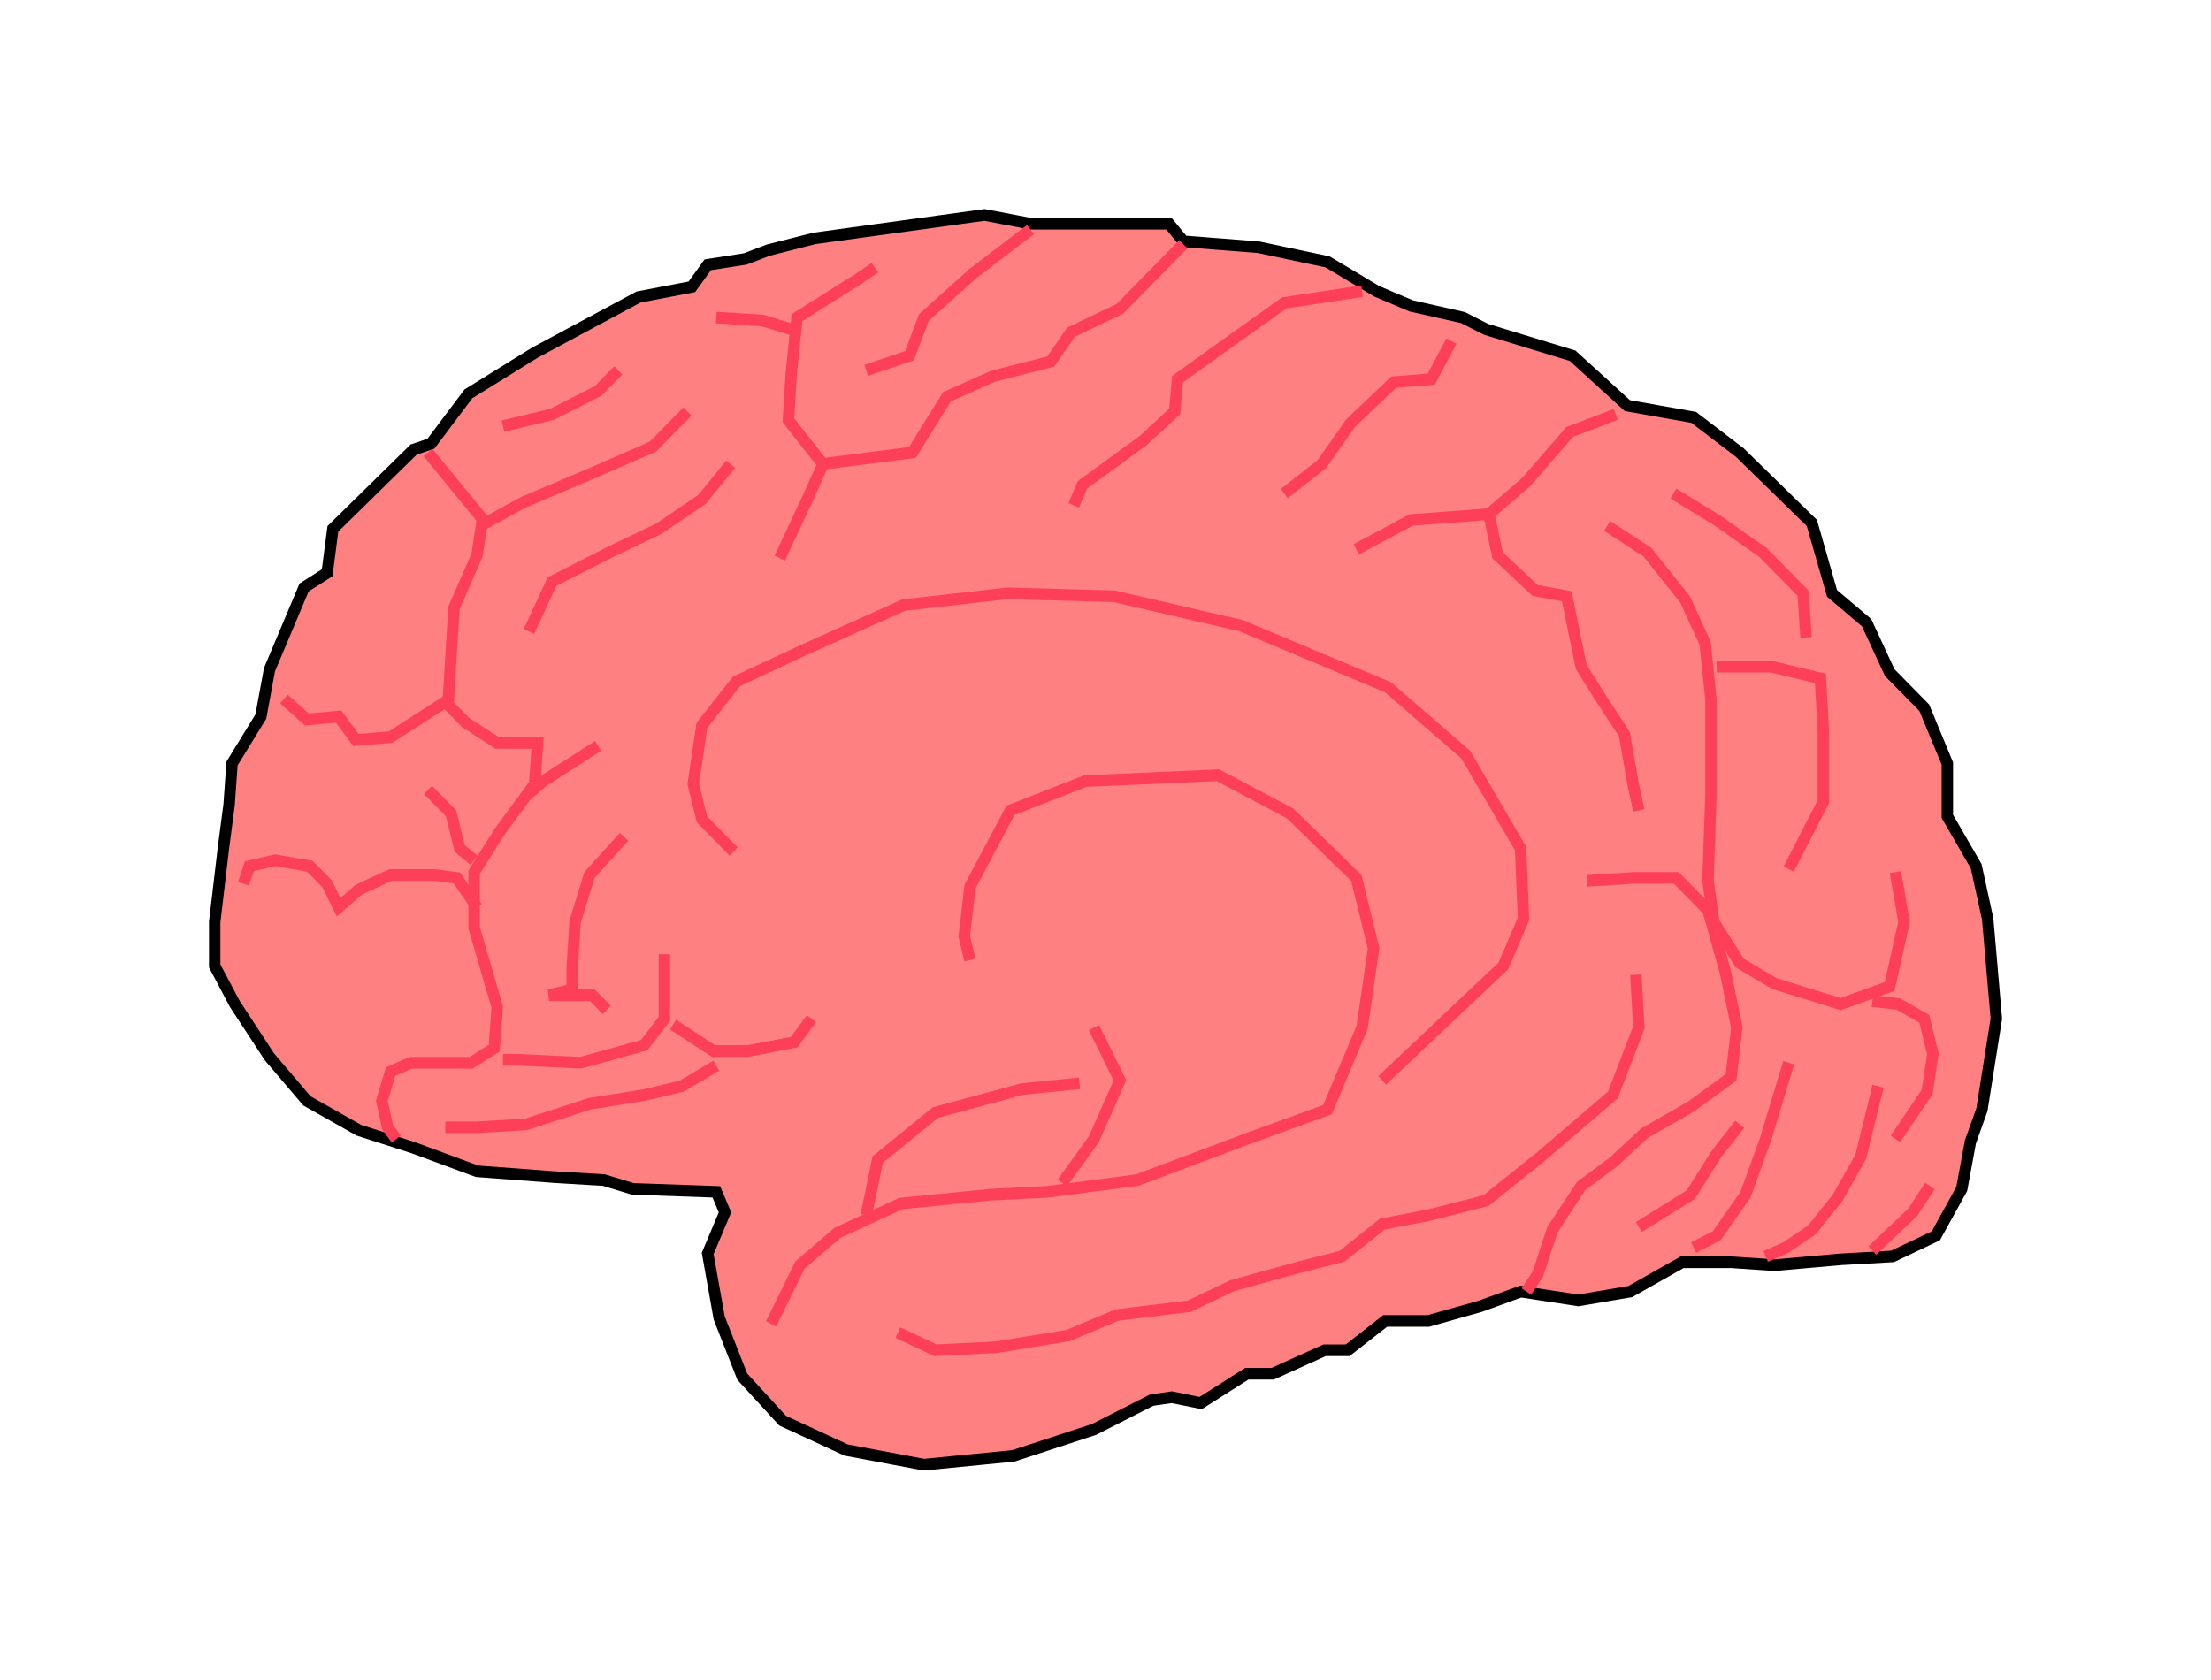
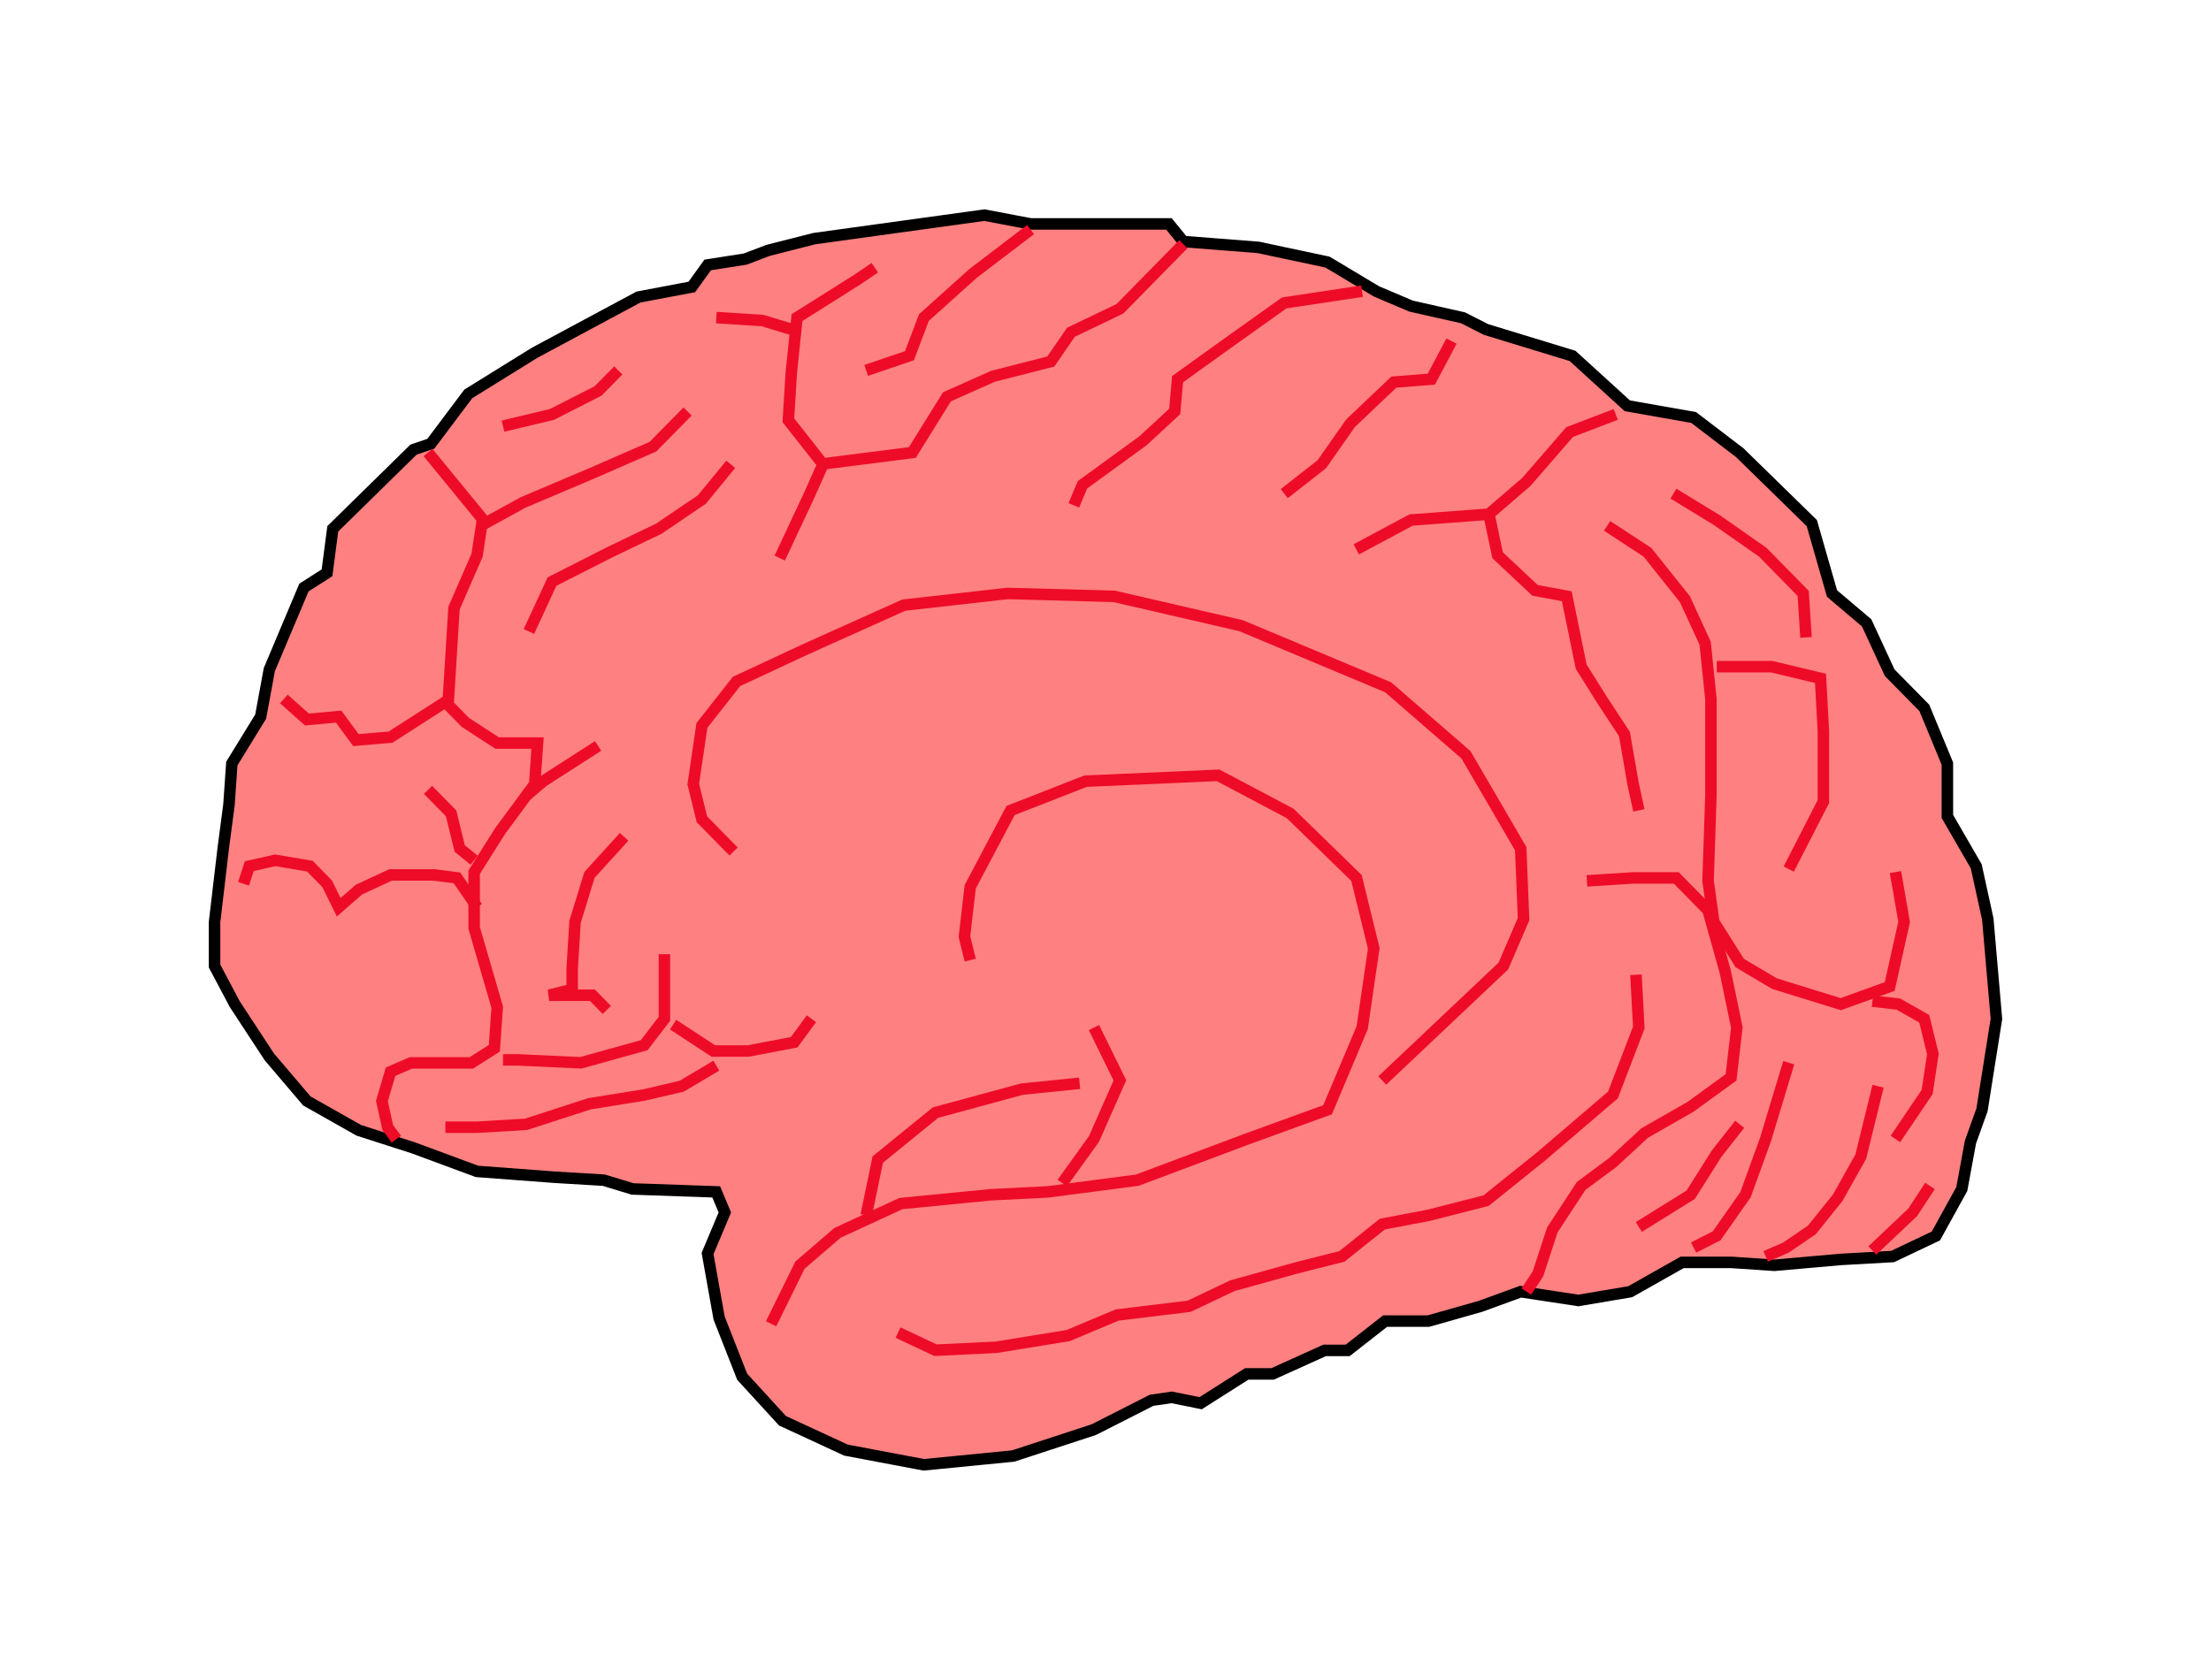
<svg xmlns="http://www.w3.org/2000/svg" width="31.734" height="24.11" id="svg2" version="1.1">
  <defs id="defs4" />
  <g id="layer1" transform="translate(-172.5266,-308.8426)">
-     <g id="g3834" transform="matrix(0.1638436,0,0,0.1667692,157.3195,267.237)">
-       <path id="path2996" d="m 148.745,275.05 -9.091,4.798 -5.808,3.536 -3.283,4.293 -1.515,0.505 -7.071,6.819 -0.505,3.788 -2.02,1.263 -3.03,7.071 -0.758,4.041 -2.525,4.041 -0.253,3.536 -0.505,3.788 -0.758,6.313 0,3.788 1.768,3.283 3.03,4.546 3.283,3.788 4.546,2.525 4.798,1.515 5.556,2.02 6.819,0.505 4.293,0.253 2.525,0.758 7.324,0.253 0.758,1.768 -1.515,3.536 1.01,5.556 2.02,5.051 3.536,3.788 5.556,2.525 6.819,1.263 7.829,-0.758 7.071,-2.273 5.051,-2.525 1.768,-0.253 2.525,0.505 4.041,-2.525 2.273,0 4.546,-2.02 2.02,0 3.283,-2.525 3.788,0 4.546,-1.263 3.536,-1.263 5.051,0.758 4.546,-0.758 4.546,-2.525 4.293,0 3.788,0.253 5.808,-0.505 4.546,-0.253 3.788,-1.768 2.273,-4.041 0.758,-4.041 1.01,-2.778 1.263,-7.829 -0.758,-8.586 -1.01,-4.546 -2.525,-4.293 0,-4.546 -2.02,-4.798 -3.03,-3.03 -2.02,-4.293 -3.03,-2.525 -1.768,-6.061 -6.313,-6.061 -4.041,-3.03 -5.808,-1.01 -4.798,-4.293 -7.576,-2.273 -2.02,-1.01 -4.546,-1.01 -3.03,-1.263 -4.293,-2.525 -6.061,-1.263 -6.566,-0.505 -1.263,-1.515 -12.122,0 -4.041,-0.758 -14.9,2.02 -4.041,1.01 -2.02,0.758 -3.283,0.505 -1.389,1.894 z" style="fill:#ff8080;stroke:#000000;stroke-width:1px;stroke-linecap:butt;stroke-linejoin:miter;stroke-opacity:1" />
-       <path id="path2998" d="m 130.31,288.434 5.051,6.061 3.283,-1.768 6.061,-2.525 5.303,-2.273 3.03,-3.03" style="fill:none;stroke:#fd4058;stroke-width:1px;stroke-linecap:butt;stroke-linejoin:miter;stroke-opacity:1" />
-       <path id="path3000" d="m 132.077,309.9 0.505,-8.081 2.02,-4.546 0.505,-3.283" style="fill:none;stroke:#fd4058;stroke-width:1px;stroke-linecap:butt;stroke-linejoin:miter;stroke-opacity:1" />
-       <path id="path3002" d="m 117.683,309.648 2.02,1.768 2.778,-0.253 1.515,2.02 3.03,-0.253 4.798,-3.03 1.768,1.768 2.778,1.768 3.536,0 -0.253,3.536 -3.03,4.041 -2.273,3.536 0,4.798 2.02,6.819 -0.253,3.536 -2.02,1.263 -5.303,0 -1.768,0.758 -0.758,2.525 0.505,2.273 0.758,1.01" style="fill:none;stroke:#fd4058;stroke-width:1px;stroke-linecap:butt;stroke-linejoin:miter;stroke-opacity:1" />
-       <path id="path3004" d="m 145.209,313.688 -4.798,3.03 -1.515,1.263" style="fill:none;stroke:#fd4058;stroke-width:1px;stroke-linecap:butt;stroke-linejoin:miter;stroke-opacity:1" />
-       <path id="path3006" d="m 114.147,325.557 0.505,-1.515 2.273,-0.505 3.03,0.505 1.515,1.515 1.01,2.02 1.768,-1.515 2.778,-1.263 3.788,0 2.02,0.253 1.768,2.525" style="fill:none;stroke:#fd4058;stroke-width:1px;stroke-linecap:butt;stroke-linejoin:miter;stroke-opacity:1" />
-       <path id="path3008" d="m 130.31,317.476 2.02,2.02 0.758,3.03 1.263,1.01" style="fill:none;stroke:#fd4058;stroke-width:1px;stroke-linecap:butt;stroke-linejoin:miter;stroke-opacity:1" />
-       <path id="path3010" d="m 147.482,321.517 -3.03,3.283 -1.263,4.041 -0.253,4.041 0,1.768 -2.02,0.505 3.788,0 1.263,1.263" style="fill:none;stroke:#fd4058;stroke-width:1px;stroke-linecap:butt;stroke-linejoin:miter;stroke-opacity:1" />
-       <path id="path3012" d="m 157.079,322.78 -2.778,-2.778 -0.758,-3.03 0.758,-5.051 3.03,-3.788 6.061,-2.778 8.586,-3.788 9.091,-1.01 9.344,0.253 11.112,2.525 12.879,5.303 6.819,5.808 4.798,8.081 0.253,6.061 -1.768,4.041 -10.607,9.849" style="fill:none;stroke:#fd4058;stroke-width:1px;stroke-linecap:butt;stroke-linejoin:miter;stroke-opacity:1" />
-       <path id="path3014" d="m 161.119,297.526 2.525,-5.303 1.263,-2.778 -3.03,-3.788 0.253,-4.041 0.505,-4.798 5.303,-3.283 1.515,-1.01" style="fill:none;stroke:#fd4058;stroke-width:1px;stroke-linecap:butt;stroke-linejoin:miter;stroke-opacity:1" />
-       <path id="path3016" d="m 155.563,276.818 4.041,0.253 2.525,0.758" style="fill:none;stroke:#fd4058;stroke-width:1px;stroke-linecap:butt;stroke-linejoin:miter;stroke-opacity:1" />
-       <path id="path3018" d="m 183.09,269.241 -5.051,3.788 -4.293,3.788 -1.263,3.283 -3.788,1.263" style="fill:none;stroke:#fd4058;stroke-width:1px;stroke-linecap:butt;stroke-linejoin:miter;stroke-opacity:1" />
-       <path id="path3020" d="m 164.655,289.444 8.081,-1.01 3.03,-4.798 4.041,-1.768 5.051,-1.263 1.768,-2.525 4.293,-2.02 5.556,-5.556" style="fill:none;stroke:#fd4058;stroke-width:1px;stroke-linecap:butt;stroke-linejoin:miter;stroke-opacity:1" />
-       <path id="path3022" d="m 212.132,274.545 -6.819,1.01 -5.051,3.536 -4.293,3.03 -0.253,2.778 -2.778,2.525 -5.303,3.788 -0.758,1.768" style="fill:none;stroke:#fd4058;stroke-width:1px;stroke-linecap:butt;stroke-linejoin:miter;stroke-opacity:1" />
-       <path id="path3024" d="m 211.627,296.768 4.798,-2.525 6.819,-0.505 3.283,-2.778 3.788,-4.293 4.041,-1.515" style="fill:none;stroke:#fd4058;stroke-width:1px;stroke-linecap:butt;stroke-linejoin:miter;stroke-opacity:1" />
-       <path id="path3026" d="m 223.244,293.738 0.758,3.536 3.283,3.03 2.778,0.505 1.263,6.061 1.768,2.778 2.02,3.03 0.758,4.293 0.505,2.273" style="fill:none;stroke:#fd4058;stroke-width:1px;stroke-linecap:butt;stroke-linejoin:miter;stroke-opacity:1" />
-       <path id="path3028" d="m 233.598,294.748 3.536,2.273 3.283,4.041 1.768,3.788 0.505,4.798 0,8.334 -0.253,7.324 0.505,3.536 2.273,3.536 3.03,1.768 5.808,1.768 4.293,-1.515 1.263,-5.556 -0.758,-4.293" style="fill:none;stroke:#fd4058;stroke-width:1px;stroke-linecap:butt;stroke-linejoin:miter;stroke-opacity:1" />
-       <path id="path3030" d="m 249.508,324.295 3.03,-5.808 0,-6.061 -0.253,-4.546 -4.293,-1.01 -4.798,0" style="fill:none;stroke:#fd4058;stroke-width:1px;stroke-linecap:butt;stroke-linejoin:miter;stroke-opacity:1" />
-       <path id="path3032" d="m 239.406,291.97 3.788,2.273 4.041,2.778 3.536,3.536 0.253,3.788" style="fill:none;stroke:#fd4058;stroke-width:1px;stroke-linecap:butt;stroke-linejoin:miter;stroke-opacity:1" />
-       <path id="path3034" d="m 231.83,325.305 4.041,-0.253 3.788,0 2.778,2.778 1.515,5.303 1.01,4.798 -0.505,4.293 -3.536,2.525 -4.041,2.273 -2.778,2.525 -2.778,2.02 -2.525,3.788 -1.263,3.788 -1.01,1.515" style="fill:none;stroke:#fd4058;stroke-width:1px;stroke-linecap:butt;stroke-linejoin:miter;stroke-opacity:1" />
-       <path id="path3036" d="m 236.376,355.104 4.546,-2.778 2.273,-3.536 2.02,-2.525" style="fill:none;stroke:#fd4058;stroke-width:1px;stroke-linecap:butt;stroke-linejoin:miter;stroke-opacity:1" />
-       <path id="path3038" d="m 249.508,340.962 -2.02,6.566 -1.768,4.798 -2.525,3.536 -2.02,1.01" style="fill:none;stroke:#fd4058;stroke-width:1px;stroke-linecap:butt;stroke-linejoin:miter;stroke-opacity:1" />
-       <path id="path3040" d="m 257.336,342.983 -1.515,6.061 -2.02,3.536 -2.273,2.778 -2.273,1.515 -1.768,0.758" style="fill:none;stroke:#fd4058;stroke-width:1px;stroke-linecap:butt;stroke-linejoin:miter;stroke-opacity:1" />
-       <path id="path3042" d="m 256.831,357.125 3.536,-3.283 1.515,-2.273" style="fill:none;stroke:#fd4058;stroke-width:1px;stroke-linecap:butt;stroke-linejoin:miter;stroke-opacity:1" />
-       <path id="path3044" d="m 258.852,347.528 2.778,-4.041 0.505,-3.283 -0.758,-3.03 -2.273,-1.263 -2.273,-0.253" style="fill:none;stroke:#fd4058;stroke-width:1px;stroke-linecap:butt;stroke-linejoin:miter;stroke-opacity:1" />
-       <path id="path3046" d="m 236.123,333.386 0.253,4.546 -2.273,5.808 -6.313,5.303 -4.798,3.788 -5.051,1.263 -4.041,0.758 -3.536,2.778 -4.041,1.01 -5.556,1.515 -3.788,1.768 -6.313,0.758 -4.293,1.768 -6.313,1.01 -5.303,0.253 -3.283,-1.515" style="fill:none;stroke:#fd4058;stroke-width:1px;stroke-linecap:butt;stroke-linejoin:miter;stroke-opacity:1" />
-       <path id="path3048" d="m 160.362,363.438 2.525,-5.051 3.283,-2.778 5.556,-2.525 7.829,-0.758 5.051,-0.253 7.829,-1.01 9.596,-3.536 7.071,-2.525 3.03,-7.071 1.01,-6.819 -1.515,-6.061 -5.808,-5.556 -6.313,-3.283 -11.617,0.505 -6.566,2.525 -3.536,6.566 -0.505,4.293 0.505,2.02" style="fill:none;stroke:#fd4058;stroke-width:1px;stroke-linecap:butt;stroke-linejoin:miter;stroke-opacity:1" />
-       <path id="path3050" d="m 168.695,354.094 1.01,-4.798 5.051,-4.041 7.576,-2.02 5.051,-0.505" style="fill:none;stroke:#fd4058;stroke-width:1px;stroke-linecap:butt;stroke-linejoin:miter;stroke-opacity:1" />
-       <path id="path3052" d="m 188.646,337.932 0,0 2.273,4.546 -2.273,5.051 -2.778,3.788" style="fill:none;stroke:#fd4058;stroke-width:1px;stroke-linecap:butt;stroke-linejoin:miter;stroke-opacity:1" />
-       <path id="path3054" d="m 151.018,331.618 0,5.556 -1.768,2.273 -5.556,1.515 -5.556,-0.253 -1.263,0" style="fill:none;stroke:#fd4058;stroke-width:1px;stroke-linecap:butt;stroke-linejoin:miter;stroke-opacity:1" />
-       <path id="path3056" d="m 151.775,337.679 3.536,2.273 3.03,0 4.041,-0.758 1.515,-2.02" style="fill:none;stroke:#fd4058;stroke-width:1px;stroke-linecap:butt;stroke-linejoin:miter;stroke-opacity:1" />
-       <path id="path3058" d="m 155.563,341.215 -3.03,1.768 -3.283,0.758 -4.798,0.758 -5.556,1.768 -4.293,0.253 -2.778,0" style="fill:none;stroke:#fd4058;stroke-width:1px;stroke-linecap:butt;stroke-linejoin:miter;stroke-opacity:1" />
-       <path id="path3060" d="m 139.149,303.839 2.02,-4.293 5.051,-2.525 4.293,-2.02 3.788,-2.525 2.525,-3.03" style="fill:none;stroke:#fd4058;stroke-width:1px;stroke-linecap:butt;stroke-linejoin:miter;stroke-opacity:1" />
-       <path id="path3062" d="m 136.876,286.161 4.293,-1.01 4.041,-2.02 1.768,-1.768" style="fill:none;stroke:#fd4058;stroke-width:1px;stroke-linecap:butt;stroke-linejoin:miter;stroke-opacity:1" />
-       <path id="path3064" d="m 205.314,291.97 3.283,-2.525 2.525,-3.536 3.788,-3.536 3.283,-0.253 1.768,-3.283" style="fill:none;stroke:#fd4058;stroke-width:1px;stroke-linecap:butt;stroke-linejoin:miter;stroke-opacity:1" />
-     </g>
+     <path style="fill:#ff8080;stroke:#000000;stroke-width:0.165px;stroke-linecap:butt;stroke-linejoin:miter;stroke-opacity:1" d="m 181.69,313.107 -1.49,0.8 -0.952,0.59 -0.538,0.716 -0.248,0.084 -1.159,1.137 -0.083,0.632 -0.331,0.211 -0.497,1.179 -0.124,0.674 -0.414,0.674 -0.041,0.59 -0.083,0.632 -0.124,1.053 0,0.632 0.29,0.547 0.497,0.758 0.538,0.632 0.745,0.421 0.786,0.253 0.91,0.337 1.117,0.084 0.703,0.042 0.414,0.126 1.2,0.042 0.124,0.295 -0.248,0.59 0.166,0.927 0.331,0.842 0.579,0.632 0.91,0.421 1.117,0.211 1.283,-0.126 1.159,-0.379 0.828,-0.421 0.29,-0.042 0.414,0.084 0.662,-0.421 0.372,0 0.745,-0.337 0.331,0 0.538,-0.421 0.621,0 0.745,-0.211 0.579,-0.211 0.828,0.126 0.745,-0.126 0.745,-0.421 0.703,0 0.621,0.042 0.952,-0.084 0.745,-0.042 0.621,-0.295 0.372,-0.674 0.124,-0.674 0.166,-0.463 0.207,-1.306 -0.124,-1.432 -0.166,-0.758 -0.414,-0.716 0,-0.758 -0.331,-0.8 -0.497,-0.505 -0.331,-0.716 -0.497,-0.421 -0.29,-1.011 -1.034,-1.011 -0.662,-0.505 -0.952,-0.168 -0.786,-0.716 -1.241,-0.379 -0.331,-0.168 -0.745,-0.168 -0.497,-0.211 -0.703,-0.421 -0.993,-0.211 -1.076,-0.084 -0.207,-0.253 -1.986,0 -0.662,-0.126 -2.441,0.337 -0.662,0.168 -0.331,0.126 -0.538,0.084 -0.228,0.316 z" id="path2996" />
+     <path style="fill:none;stroke:#ee0b28;stroke-width:0.165px;stroke-linecap:butt;stroke-linejoin:miter;stroke-opacity:1" d="m 178.67,315.339 0.828,1.011 0.538,-0.295 0.993,-0.421 0.869,-0.379 0.497,-0.505" id="path2998" />
+     <path style="fill:none;stroke:#ee0b28;stroke-width:0.165px;stroke-linecap:butt;stroke-linejoin:miter;stroke-opacity:1" d="m 178.96,318.919 0.083,-1.348 0.331,-0.758 0.083,-0.547" id="path3000" />
+     <path style="fill:none;stroke:#ee0b28;stroke-width:0.165px;stroke-linecap:butt;stroke-linejoin:miter;stroke-opacity:1" d="m 176.601,318.877 0.331,0.295 0.455,-0.042 0.248,0.337 0.497,-0.042 0.786,-0.505 0.29,0.295 0.455,0.295 0.579,0 -0.041,0.59 -0.497,0.674 -0.372,0.59 0,0.8 0.331,1.137 -0.041,0.59 -0.331,0.211 -0.869,0 -0.29,0.126 -0.124,0.421 0.083,0.379 0.124,0.168" id="path3002" />
+     <path style="fill:none;stroke:#ee0b28;stroke-width:0.165px;stroke-linecap:butt;stroke-linejoin:miter;stroke-opacity:1" d="m 181.111,319.551 -0.786,0.505 -0.248,0.211" id="path3004" />
+     <path style="fill:none;stroke:#ee0b28;stroke-width:0.165px;stroke-linecap:butt;stroke-linejoin:miter;stroke-opacity:1" d="m 176.022,321.53 0.083,-0.253 0.372,-0.084 0.497,0.084 0.248,0.253 0.166,0.337 0.29,-0.253 0.455,-0.211 0.621,0 0.331,0.042 0.29,0.421" id="path3006" />
+     <path style="fill:none;stroke:#ee0b28;stroke-width:0.165px;stroke-linecap:butt;stroke-linejoin:miter;stroke-opacity:1" d="m 178.67,320.182 0.331,0.337 0.124,0.505 0.207,0.168" id="path3008" />
+     <path style="fill:none;stroke:#ee0b28;stroke-width:0.165px;stroke-linecap:butt;stroke-linejoin:miter;stroke-opacity:1" d="m 181.484,320.856 -0.497,0.547 -0.207,0.674 -0.041,0.674 0,0.295 -0.331,0.084 0.621,0 0.207,0.211" id="path3010" />
+     <path style="fill:none;stroke:#ee0b28;stroke-width:0.165px;stroke-linecap:butt;stroke-linejoin:miter;stroke-opacity:1" d="m 183.056,321.067 -0.455,-0.463 -0.124,-0.505 0.124,-0.842 0.497,-0.632 0.993,-0.463 1.407,-0.632 1.49,-0.168 1.531,0.042 1.821,0.421 2.11,0.884 1.117,0.969 0.786,1.348 0.041,1.011 -0.29,0.674 -1.738,1.643" id="path3012" />
+     <path style="fill:none;stroke:#ee0b28;stroke-width:0.165px;stroke-linecap:butt;stroke-linejoin:miter;stroke-opacity:1" d="m 183.718,316.855 0.414,-0.884 0.207,-0.463 -0.497,-0.632 0.041,-0.674 0.083,-0.8 0.869,-0.548 0.248,-0.168" id="path3014" />
+     <path style="fill:none;stroke:#ee0b28;stroke-width:0.165px;stroke-linecap:butt;stroke-linejoin:miter;stroke-opacity:1" d="m 182.808,313.402 0.662,0.042 0.414,0.126" id="path3016" />
+     <path style="fill:none;stroke:#ee0b28;stroke-width:0.165px;stroke-linecap:butt;stroke-linejoin:miter;stroke-opacity:1" d="m 187.318,312.138 -0.828,0.632 -0.703,0.632 -0.207,0.547 -0.621,0.211" id="path3018" />
+     <path style="fill:none;stroke:#ee0b28;stroke-width:0.165px;stroke-linecap:butt;stroke-linejoin:miter;stroke-opacity:1" d="m 184.297,315.507 1.324,-0.168 0.497,-0.8 0.662,-0.295 0.828,-0.211 0.29,-0.421 0.703,-0.337 0.91,-0.927" id="path3020" />
+     <path style="fill:none;stroke:#ee0b28;stroke-width:0.165px;stroke-linecap:butt;stroke-linejoin:miter;stroke-opacity:1" d="m 192.076,313.023 -1.117,0.168 -0.828,0.59 -0.703,0.505 -0.041,0.463 -0.455,0.421 -0.869,0.632 -0.124,0.295" id="path3022" />
+     <path style="fill:none;stroke:#ee0b28;stroke-width:0.165px;stroke-linecap:butt;stroke-linejoin:miter;stroke-opacity:1" d="m 191.993,316.729 0.786,-0.421 1.117,-0.084 0.538,-0.463 0.621,-0.716 0.662,-0.253" id="path3024" />
+     <path style="fill:none;stroke:#ee0b28;stroke-width:0.165px;stroke-linecap:butt;stroke-linejoin:miter;stroke-opacity:1" d="m 193.897,316.223 0.124,0.59 0.538,0.505 0.455,0.084 0.207,1.011 0.29,0.463 0.331,0.505 0.124,0.716 0.083,0.379" id="path3026" />
+     <path style="fill:none;stroke:#ee0b28;stroke-width:0.165px;stroke-linecap:butt;stroke-linejoin:miter;stroke-opacity:1" d="m 195.593,316.392 0.579,0.379 0.538,0.674 0.29,0.632 0.083,0.8 0,1.39 -0.041,1.221 0.083,0.59 0.372,0.59 0.497,0.295 0.952,0.295 0.703,-0.253 0.207,-0.927 -0.124,-0.716" id="path3028" />
+     <path style="fill:none;stroke:#ee0b28;stroke-width:0.165px;stroke-linecap:butt;stroke-linejoin:miter;stroke-opacity:1" d="m 198.2,321.319 0.497,-0.969 0,-1.011 -0.041,-0.758 -0.703,-0.168 -0.786,0" id="path3030" />
+     <path style="fill:none;stroke:#ee0b28;stroke-width:0.165px;stroke-linecap:butt;stroke-linejoin:miter;stroke-opacity:1" d="m 196.545,315.929 0.621,0.379 0.662,0.463 0.579,0.59 0.041,0.632" id="path3032" />
+     <path style="fill:none;stroke:#ee0b28;stroke-width:0.165px;stroke-linecap:butt;stroke-linejoin:miter;stroke-opacity:1" d="m 195.303,321.488 0.662,-0.042 0.621,0 0.455,0.463 0.248,0.884 0.166,0.8 -0.083,0.716 -0.579,0.421 -0.662,0.379 -0.455,0.421 -0.455,0.337 -0.414,0.632 -0.207,0.632 -0.166,0.253" id="path3034" />
+     <path style="fill:none;stroke:#ee0b28;stroke-width:0.165px;stroke-linecap:butt;stroke-linejoin:miter;stroke-opacity:1" d="m 196.048,326.457 0.745,-0.463 0.372,-0.59 0.331,-0.421" id="path3036" />
+     <path style="fill:none;stroke:#ee0b28;stroke-width:0.165px;stroke-linecap:butt;stroke-linejoin:miter;stroke-opacity:1" d="m 198.2,324.099 -0.331,1.095 -0.29,0.8 -0.414,0.59 -0.331,0.168" id="path3038" />
+     <path style="fill:none;stroke:#ee0b28;stroke-width:0.165px;stroke-linecap:butt;stroke-linejoin:miter;stroke-opacity:1" d="m 199.482,324.436 -0.248,1.011 -0.331,0.59 -0.372,0.463 -0.372,0.253 -0.29,0.126" id="path3040" />
+     <path style="fill:none;stroke:#ee0b28;stroke-width:0.165px;stroke-linecap:butt;stroke-linejoin:miter;stroke-opacity:1" d="m 199.4,326.794 0.579,-0.547 0.248,-0.379" id="path3042" />
+     <path style="fill:none;stroke:#ee0b28;stroke-width:0.165px;stroke-linecap:butt;stroke-linejoin:miter;stroke-opacity:1" d="m 199.731,325.194 0.455,-0.674 0.083,-0.547 -0.124,-0.505 -0.372,-0.211 -0.372,-0.042" id="path3044" />
+     <path style="fill:none;stroke:#ee0b28;stroke-width:0.165px;stroke-linecap:butt;stroke-linejoin:miter;stroke-opacity:1" d="m 196.007,322.836 0.041,0.758 -0.372,0.969 -1.034,0.884 -0.786,0.632 -0.828,0.211 -0.662,0.126 -0.579,0.463 -0.662,0.168 -0.91,0.253 -0.621,0.295 -1.034,0.126 -0.703,0.295 -1.034,0.168 -0.869,0.042 -0.538,-0.253" id="path3046" />
+     <path style="fill:none;stroke:#ee0b28;stroke-width:0.165px;stroke-linecap:butt;stroke-linejoin:miter;stroke-opacity:1" d="m 183.594,327.847 0.414,-0.842 0.538,-0.463 0.91,-0.421 1.283,-0.126 0.828,-0.042 1.283,-0.168 1.572,-0.59 1.159,-0.421 0.497,-1.179 0.166,-1.137 -0.248,-1.011 -0.952,-0.927 -1.034,-0.547 -1.903,0.084 -1.076,0.421 -0.579,1.095 -0.083,0.716 0.083,0.337" id="path3048" />
+     <path style="fill:none;stroke:#ee0b28;stroke-width:0.165px;stroke-linecap:butt;stroke-linejoin:miter;stroke-opacity:1" d="m 184.959,326.289 0.166,-0.8 0.828,-0.674 1.241,-0.337 0.828,-0.084" id="path3050" />
+     <path style="fill:none;stroke:#ee0b28;stroke-width:0.165px;stroke-linecap:butt;stroke-linejoin:miter;stroke-opacity:1" d="m 188.228,323.594 0,0 0.372,0.758 -0.372,0.842 -0.455,0.632" id="path3052" />
+     <path style="fill:none;stroke:#ee0b28;stroke-width:0.165px;stroke-linecap:butt;stroke-linejoin:miter;stroke-opacity:1" d="m 182.063,322.541 0,0.927 -0.29,0.379 -0.91,0.253 -0.91,-0.042 -0.207,0" id="path3054" />
+     <path style="fill:none;stroke:#ee0b28;stroke-width:0.165px;stroke-linecap:butt;stroke-linejoin:miter;stroke-opacity:1" d="m 182.187,323.552 0.579,0.379 0.497,0 0.662,-0.126 0.248,-0.337" id="path3056" />
+     <path style="fill:none;stroke:#ee0b28;stroke-width:0.165px;stroke-linecap:butt;stroke-linejoin:miter;stroke-opacity:1" d="m 182.808,324.141 -0.497,0.295 -0.538,0.126 -0.786,0.126 -0.91,0.295 -0.703,0.042 -0.455,0" id="path3058" />
+     <path style="fill:none;stroke:#ee0b28;stroke-width:0.165px;stroke-linecap:butt;stroke-linejoin:miter;stroke-opacity:1" d="m 180.118,317.908 0.331,-0.716 0.828,-0.421 0.703,-0.337 0.621,-0.421 0.414,-0.505" id="path3060" />
+     <path style="fill:none;stroke:#ee0b28;stroke-width:0.165px;stroke-linecap:butt;stroke-linejoin:miter;stroke-opacity:1" d="m 179.746,314.96 0.703,-0.168 0.662,-0.337 0.29,-0.295" id="path3062" />
+     <path style="fill:none;stroke:#ee0b28;stroke-width:0.165px;stroke-linecap:butt;stroke-linejoin:miter;stroke-opacity:1" d="m 190.959,315.929 0.538,-0.421 0.414,-0.59 0.621,-0.59 0.538,-0.042 0.29,-0.547" id="path3064" />
  </g>
</svg>
